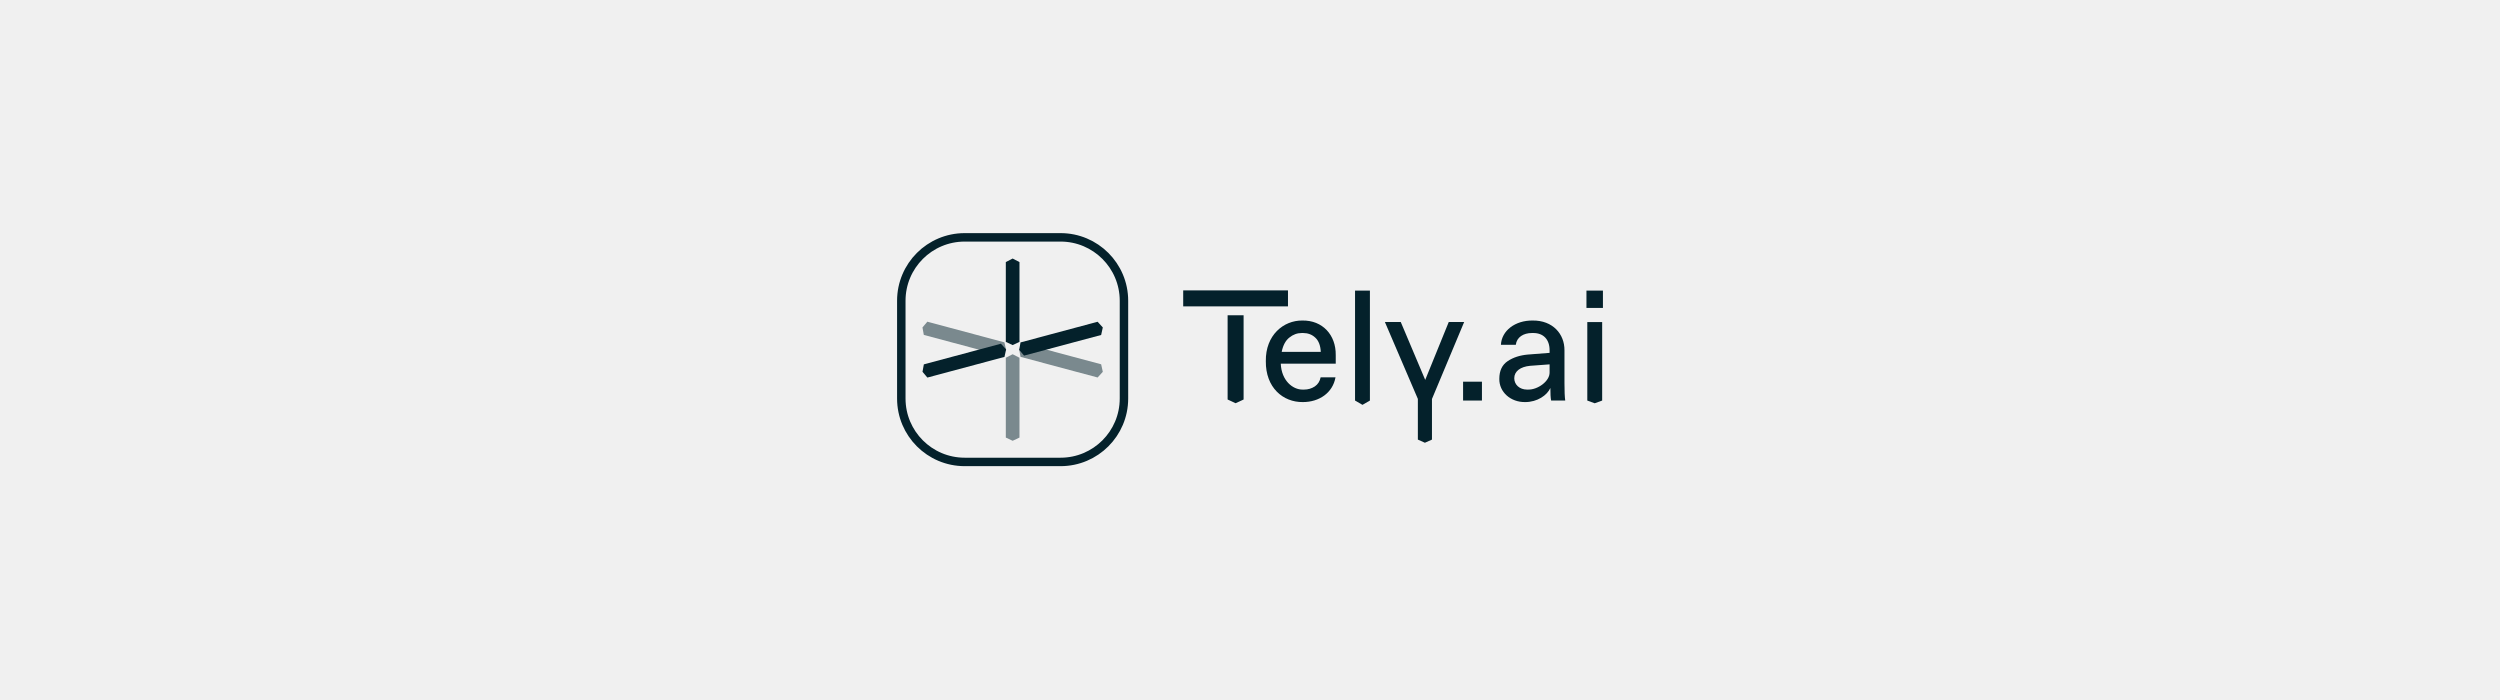
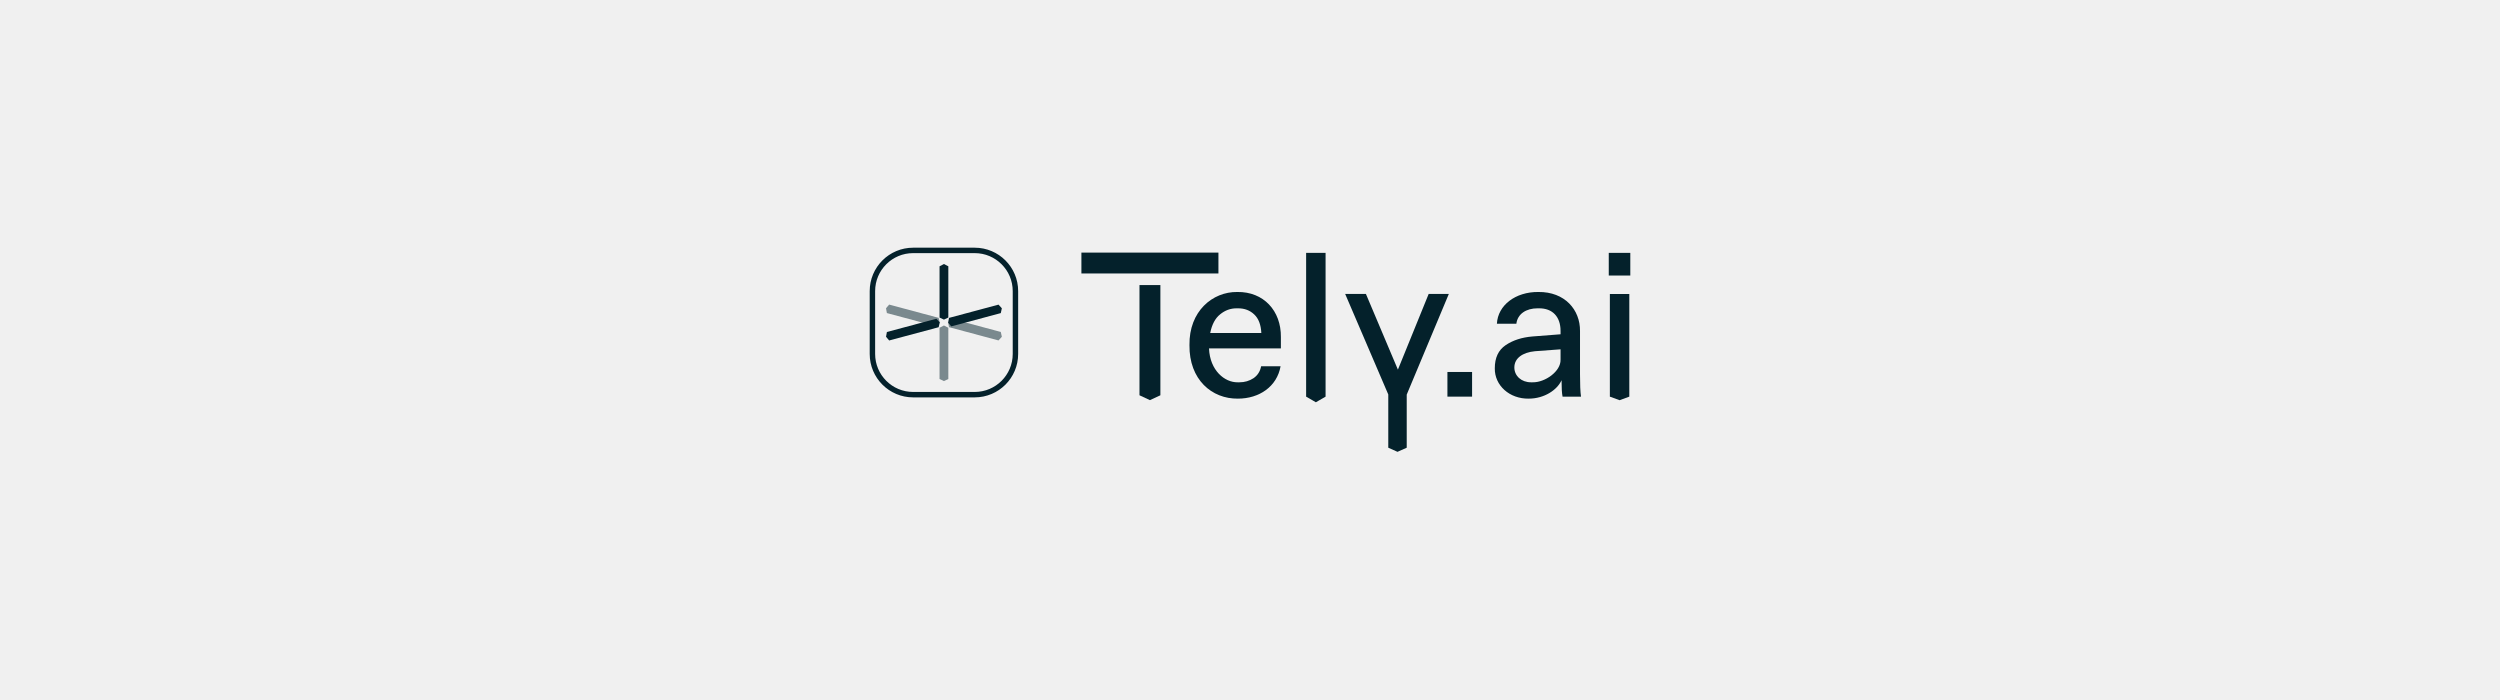
<svg xmlns="http://www.w3.org/2000/svg" viewBox="0 0 400 112">
-   <svg x="143.476" y="37.3" width="113.048" height="37.4" viewBox="0 0 177.519 58.787" fill="none">
-     <g id="tely-ai" clip-path="url(#clip0_0_34)">
-       <path id="Vector" d="M41.116 1.063H17.009C8.203 1.063 1.064 8.202 1.064 17.008V41.598C1.064 50.404 8.203 57.543 17.009 57.543H41.116C49.922 57.543 57.061 50.404 57.061 41.598V17.008C57.061 8.202 49.922 1.063 41.116 1.063Z" stroke="#04212b" stroke-width="2.126" />
-       <path id="Vector_2" opacity="0.5" d="M27.348 31.345L29.067 30.455L30.785 31.345V51.416L29.067 52.225L27.348 51.416V31.345Z" fill="#04212b" />
-       <path id="Vector_3" d="M27.348 7.28L29.067 6.39L30.785 7.28V27.351L29.067 28.161L27.348 27.351V7.28Z" fill="#04212b" />
-       <path id="Vector_4" opacity="0.5" d="M27 27.469L27.415 29.359L26.11 30.789L6.724 25.594L6.387 23.725L7.613 22.274L27 27.469Z" fill="#04212b" />
-       <path id="Vector_5" d="M26.119 27.812L27.424 29.242L27.009 31.133L7.622 36.328L6.395 34.877L6.732 33.007L26.119 27.812Z" fill="#04212b" />
-       <path id="Vector_6" d="M50.435 22.291L51.74 23.721L51.325 25.611L31.938 30.806L30.711 29.355L31.048 27.486L50.435 22.291Z" fill="#04212b" />
-       <path id="Vector_7" opacity="0.5" d="M51.325 32.99L51.74 34.881L50.435 36.31L31.048 31.116L30.711 29.246L31.938 27.796L51.325 32.99Z" fill="#04212b" />
-       <path id="Vector_8" d="M173.376 18.818V14.461H177.521V18.818H173.376ZM173.588 42.106V22.365H177.328V42.106L175.458 42.792L173.588 42.106Z" fill="#04212b" />
-       <path id="Vector_9" d="M168.039 42.105H164.492C164.357 41.45 164.3 40.389 164.3 38.944C163.49 40.775 161.023 42.491 157.976 42.491C154.295 42.548 151.403 39.946 151.461 36.649C151.461 34.625 152.154 33.141 153.562 32.196C154.969 31.252 156.665 30.712 158.651 30.538L164.107 30.114V29.478C164.107 26.721 162.546 25.121 160.001 25.121H159.673C157.514 25.121 155.836 26.181 155.606 28.09H151.865C152.039 24.523 155.452 21.94 159.828 21.979C164.935 21.921 167.885 25.41 167.847 29.478V37.767C167.847 39.734 167.904 41.18 168.039 42.105ZM164.107 34.991V33.006L159.172 33.372C156.8 33.603 155.22 34.721 155.22 36.495C155.22 38.114 156.57 39.348 158.42 39.348H158.729C161.099 39.406 164.184 37.247 164.107 34.991Z" fill="#04212b" />
-       <path id="Vector_10" d="M142.349 42.105V37.363H147.092V42.105H142.349Z" fill="#04212b" />
-       <path id="Vector_11" d="M142.619 22.358L134.522 41.714V51.925L132.748 52.72L130.975 51.925V41.694L122.685 22.358H126.675L132.826 36.913L138.743 22.358H142.619Z" fill="#04212b" />
-       <path id="Vector_12" d="M115.177 42.106V14.461H118.917V42.106L117.047 43.189L115.177 42.106Z" fill="#04212b" />
-       <path id="Vector_13" d="M92.74 32.197C92.643 25.661 97.193 21.921 101.935 21.979C106.986 21.902 110.379 25.584 110.322 30.654V32.833H96.499C96.672 37.093 99.525 39.388 102.013 39.349H102.34C103.362 39.349 104.268 39.079 105.058 38.558C105.849 38.019 106.33 37.248 106.524 36.264H110.263C109.569 40.178 106.157 42.491 102.051 42.491C97.058 42.549 92.663 38.848 92.74 32.197ZM96.73 29.864H106.562C106.485 28.264 106.022 27.069 105.193 26.297C104.364 25.507 103.323 25.122 102.109 25.122H101.781C100.624 25.122 99.583 25.507 98.639 26.278C97.694 27.03 97.058 28.225 96.73 29.864Z" fill="#04212b" />
-       <path id="Vector_14" d="M83.129 20.655H87.149V41.844L85.139 42.779L83.129 41.844V20.655Z" fill="#04212b" />
-       <path id="Vector_15" d="M71.96 18.422V14.402H98.311V18.422H71.96Z" fill="#04212b" />
-     </g>
-     <defs>
-       <clipPath id="clip0_0_34">
-         <rect width="177.519" height="59.527" fill="#fff" />
-       </clipPath>
-     </defs>
+   <svg x="139.152" y="39.622" width="121.696" height="32.756" viewBox="0 0 121.696 32.738" fill="none">
+     <svg x="0" y="0" width="23.819" height="24" viewBox="0 0 58.285 58.729" overflow="hidden">
+       <g id="symbol-tely-ai" clip-path="url(#symbol-clip0_0_34)">
+         <path id="symbol-Vector" d="M41.116 1.063H17.009C8.203 1.063 1.064 8.202 1.064 17.008V41.598C1.064 50.404 8.203 57.543 17.009 57.543H41.116C49.922 57.543 57.061 50.404 57.061 41.598V17.008C57.061 8.202 49.922 1.063 41.116 1.063Z" stroke="#04212b" stroke-width="2.126" />
+         <path id="symbol-Vector_2" opacity="0.5" d="M27.348 31.345L29.067 30.455L30.785 31.345V51.416L29.067 52.225L27.348 51.416V31.345Z" fill="#04212b" />
+         <path id="symbol-Vector_3" d="M27.348 7.28L29.067 6.39L30.785 7.28V27.351L29.067 28.161L27.348 27.351V7.28Z" fill="#04212b" />
+         <path id="symbol-Vector_4" opacity="0.5" d="M27 27.469L27.415 29.359L26.11 30.789L6.724 25.594L6.387 23.725L7.613 22.274L27 27.469Z" fill="#04212b" />
+         <path id="symbol-Vector_5" d="M26.119 27.812L27.424 29.242L27.009 31.133L7.622 36.328L6.395 34.877L6.732 33.007L26.119 27.812Z" fill="#04212b" />
+         <path id="symbol-Vector_6" d="M50.435 22.291L51.74 23.721L51.325 25.611L31.938 30.806L30.711 29.355L31.048 27.486L50.435 22.291Z" fill="#04212b" />
+         <path id="symbol-Vector_7" opacity="0.5" d="M51.325 32.99L51.74 34.881L50.435 36.31L31.048 31.116L30.711 29.246L31.938 27.796L51.325 32.99Z" fill="#04212b" />
+         <path id="symbol-Vector_8" d="M173.376 18.818V14.461H177.521V18.818H173.376ZM173.588 42.106V22.365H177.328V42.106L175.458 42.792L173.588 42.106Z" fill="#04212b" />
+         <path id="symbol-Vector_9" d="M168.039 42.105H164.492C164.357 41.45 164.3 40.389 164.3 38.944C163.49 40.775 161.023 42.491 157.976 42.491C154.295 42.548 151.403 39.946 151.461 36.649C151.461 34.625 152.154 33.141 153.562 32.196C154.969 31.252 156.665 30.712 158.651 30.538L164.107 30.114V29.478C164.107 26.721 162.546 25.121 160.001 25.121H159.673C157.514 25.121 155.836 26.181 155.606 28.09H151.865C152.039 24.523 155.452 21.94 159.828 21.979C164.935 21.921 167.885 25.41 167.847 29.478V37.767C167.847 39.734 167.904 41.18 168.039 42.105ZM164.107 34.991V33.006L159.172 33.372C156.8 33.603 155.22 34.721 155.22 36.495C155.22 38.114 156.57 39.348 158.42 39.348H158.729C161.099 39.406 164.184 37.247 164.107 34.991Z" fill="#04212b" />
+         <path id="symbol-Vector_10" d="M142.349 42.105V37.363H147.092V42.105H142.349Z" fill="#04212b" />
+         <path id="symbol-Vector_11" d="M142.619 22.358L134.522 41.714V51.925L132.748 52.72L130.975 51.925V41.694L122.685 22.358H126.675L132.826 36.913L138.743 22.358H142.619Z" fill="#04212b" />
+         <path id="symbol-Vector_12" d="M115.177 42.106V14.461H118.917V42.106L117.047 43.189L115.177 42.106Z" fill="#04212b" />
+         <path id="symbol-Vector_13" d="M92.74 32.197C92.643 25.661 97.193 21.921 101.935 21.979C106.986 21.902 110.379 25.584 110.322 30.654V32.833H96.499C96.672 37.093 99.525 39.388 102.013 39.349H102.34C103.362 39.349 104.268 39.079 105.058 38.558C105.849 38.019 106.33 37.248 106.524 36.264H110.263C109.569 40.178 106.157 42.491 102.051 42.491C97.058 42.549 92.663 38.848 92.74 32.197ZM96.73 29.864H106.562C106.485 28.264 106.022 27.069 105.193 26.297C104.364 25.507 103.323 25.122 102.109 25.122H101.781C100.624 25.122 99.583 25.507 98.639 26.278C97.694 27.03 97.058 28.225 96.73 29.864Z" fill="#04212b" />
+         <path id="symbol-Vector_14" d="M83.129 20.655H87.149V41.844L85.139 42.779L83.129 41.844V20.655Z" fill="#04212b" />
+         <path id="symbol-Vector_15" d="M71.96 18.422V14.402H98.311V18.422H71.96Z" fill="#04212b" />
+       </g>
+       <defs>
+         <clipPath id="symbol-clip0_0_34">
+           <rect width="177.519" height="59.527" fill="#fff" />
+         </clipPath>
+       </defs>
+     </svg>
+     <svg x="33.819" y="0.738" width="87.877" height="32" viewBox="71.895 14.349 105.624 38.462" overflow="hidden">
+       <g id="name-tely-ai" clip-path="url(#name-clip0_0_34)">
+         <path id="name-Vector" d="M41.116 1.063H17.009C8.203 1.063 1.064 8.202 1.064 17.008V41.598C1.064 50.404 8.203 57.543 17.009 57.543H41.116C49.922 57.543 57.061 50.404 57.061 41.598V17.008C57.061 8.202 49.922 1.063 41.116 1.063Z" stroke="#04212b" stroke-width="2.126" />
+         <path id="name-Vector_2" opacity="0.5" d="M27.348 31.345L29.067 30.455L30.785 31.345V51.416L29.067 52.225L27.348 51.416V31.345Z" fill="#04212b" />
+         <path id="name-Vector_3" d="M27.348 7.28L29.067 6.39L30.785 7.28V27.351L29.067 28.161L27.348 27.351V7.28Z" fill="#04212b" />
+         <path id="name-Vector_4" opacity="0.5" d="M27 27.469L27.415 29.359L26.11 30.789L6.724 25.594L6.387 23.725L7.613 22.274L27 27.469Z" fill="#04212b" />
+         <path id="name-Vector_5" d="M26.119 27.812L27.424 29.242L27.009 31.133L7.622 36.328L6.395 34.877L6.732 33.007L26.119 27.812Z" fill="#04212b" />
+         <path id="name-Vector_6" d="M50.435 22.291L51.74 23.721L51.325 25.611L31.938 30.806L30.711 29.355L31.048 27.486L50.435 22.291Z" fill="#04212b" />
+         <path id="name-Vector_7" opacity="0.5" d="M51.325 32.99L51.74 34.881L50.435 36.31L31.048 31.116L30.711 29.246L31.938 27.796L51.325 32.99Z" fill="#04212b" />
+         <path id="name-Vector_8" d="M173.376 18.818V14.461H177.521V18.818H173.376ZM173.588 42.106V22.365H177.328V42.106L175.458 42.792L173.588 42.106Z" fill="#04212b" />
+         <path id="name-Vector_9" d="M168.039 42.105H164.492C164.357 41.45 164.3 40.389 164.3 38.944C163.49 40.775 161.023 42.491 157.976 42.491C154.295 42.548 151.403 39.946 151.461 36.649C151.461 34.625 152.154 33.141 153.562 32.196C154.969 31.252 156.665 30.712 158.651 30.538L164.107 30.114V29.478C164.107 26.721 162.546 25.121 160.001 25.121H159.673C157.514 25.121 155.836 26.181 155.606 28.09H151.865C152.039 24.523 155.452 21.94 159.828 21.979C164.935 21.921 167.885 25.41 167.847 29.478V37.767C167.847 39.734 167.904 41.18 168.039 42.105ZM164.107 34.991V33.006L159.172 33.372C156.8 33.603 155.22 34.721 155.22 36.495C155.22 38.114 156.57 39.348 158.42 39.348H158.729C161.099 39.406 164.184 37.247 164.107 34.991Z" fill="#04212b" />
+         <path id="name-Vector_10" d="M142.349 42.105V37.363H147.092V42.105H142.349Z" fill="#04212b" />
+         <path id="name-Vector_11" d="M142.619 22.358L134.522 41.714V51.925L132.748 52.72L130.975 51.925V41.694L122.685 22.358H126.675L132.826 36.913L138.743 22.358H142.619Z" fill="#04212b" />
+         <path id="name-Vector_12" d="M115.177 42.106V14.461H118.917V42.106L117.047 43.189L115.177 42.106Z" fill="#04212b" />
+         <path id="name-Vector_13" d="M92.74 32.197C92.643 25.661 97.193 21.921 101.935 21.979C106.986 21.902 110.379 25.584 110.322 30.654V32.833H96.499C96.672 37.093 99.525 39.388 102.013 39.349H102.34C103.362 39.349 104.268 39.079 105.058 38.558C105.849 38.019 106.33 37.248 106.524 36.264H110.263C109.569 40.178 106.157 42.491 102.051 42.491C97.058 42.549 92.663 38.848 92.74 32.197ZM96.73 29.864H106.562C106.485 28.264 106.022 27.069 105.193 26.297C104.364 25.507 103.323 25.122 102.109 25.122H101.781C100.624 25.122 99.583 25.507 98.639 26.278C97.694 27.03 97.058 28.225 96.73 29.864Z" fill="#04212b" />
+         <path id="name-Vector_14" d="M83.129 20.655H87.149V41.844L85.139 42.779L83.129 41.844V20.655Z" fill="#04212b" />
+         <path id="name-Vector_15" d="M71.96 18.422V14.402H98.311V18.422H71.96Z" fill="#04212b" />
+       </g>
+       <defs>
+         <clipPath id="name-clip0_0_34">
+           <rect width="177.519" height="59.527" fill="#fff" />
+         </clipPath>
+       </defs>
+     </svg>
  </svg>
</svg>
